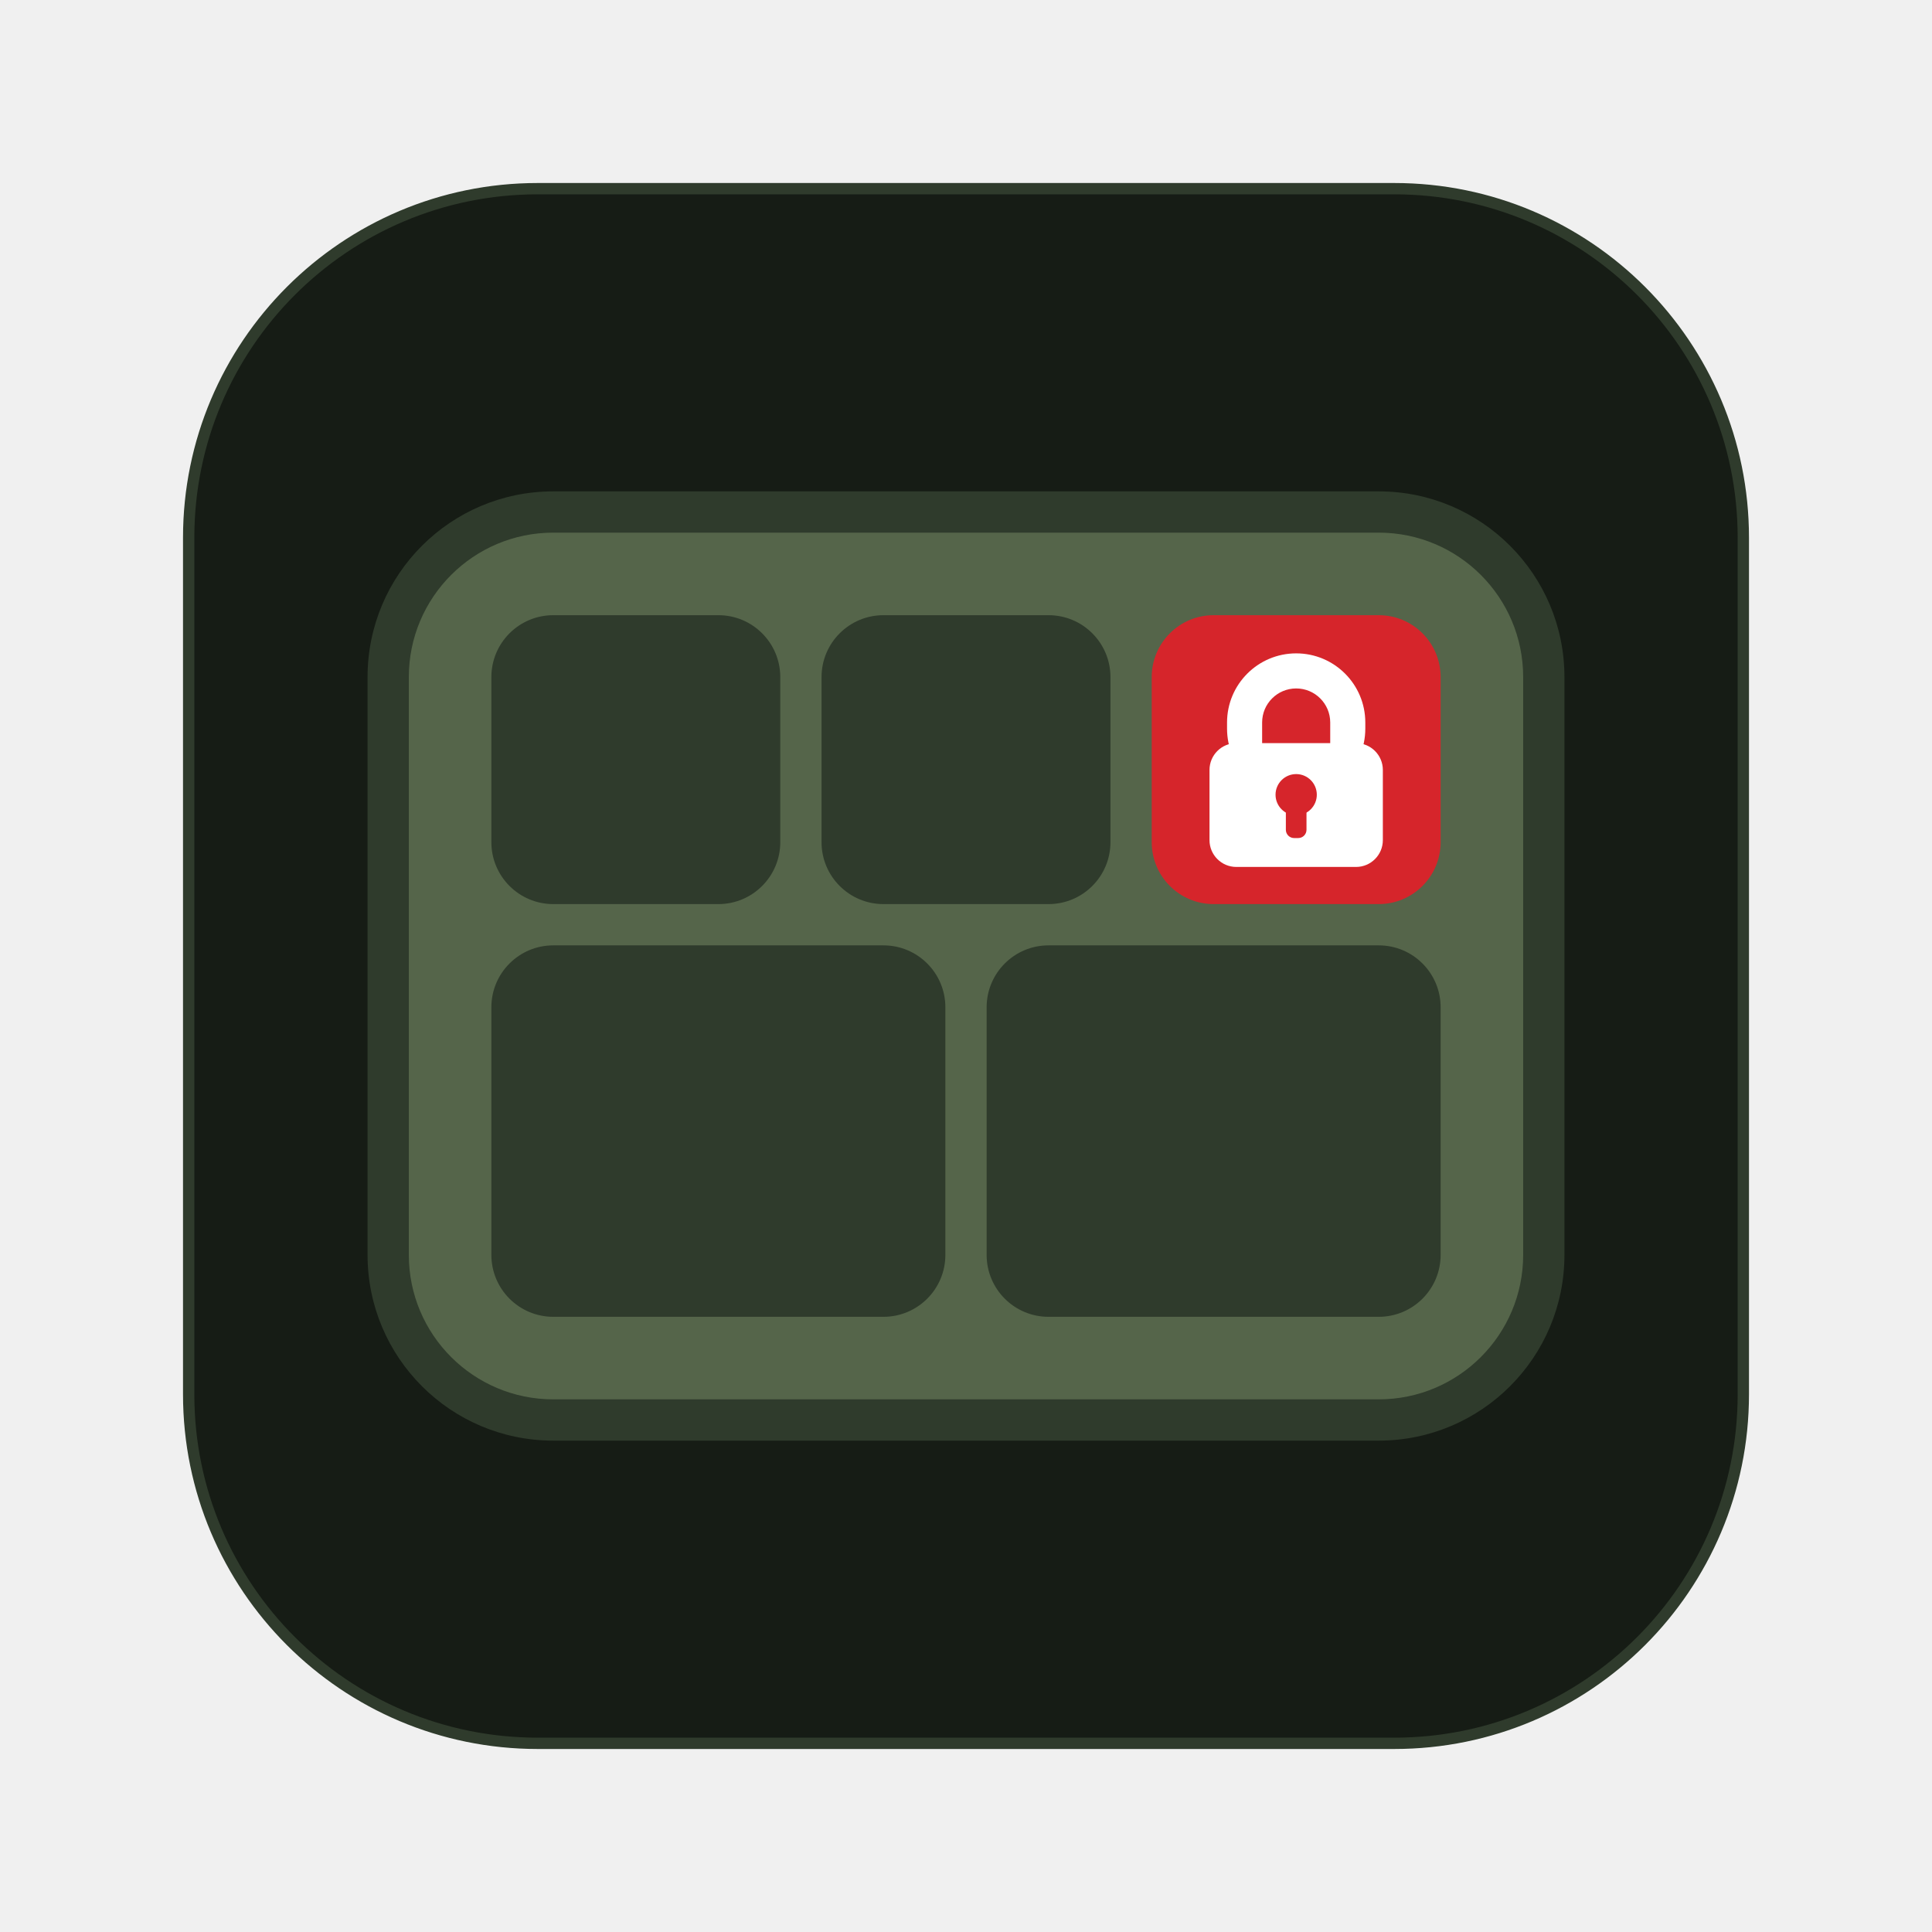
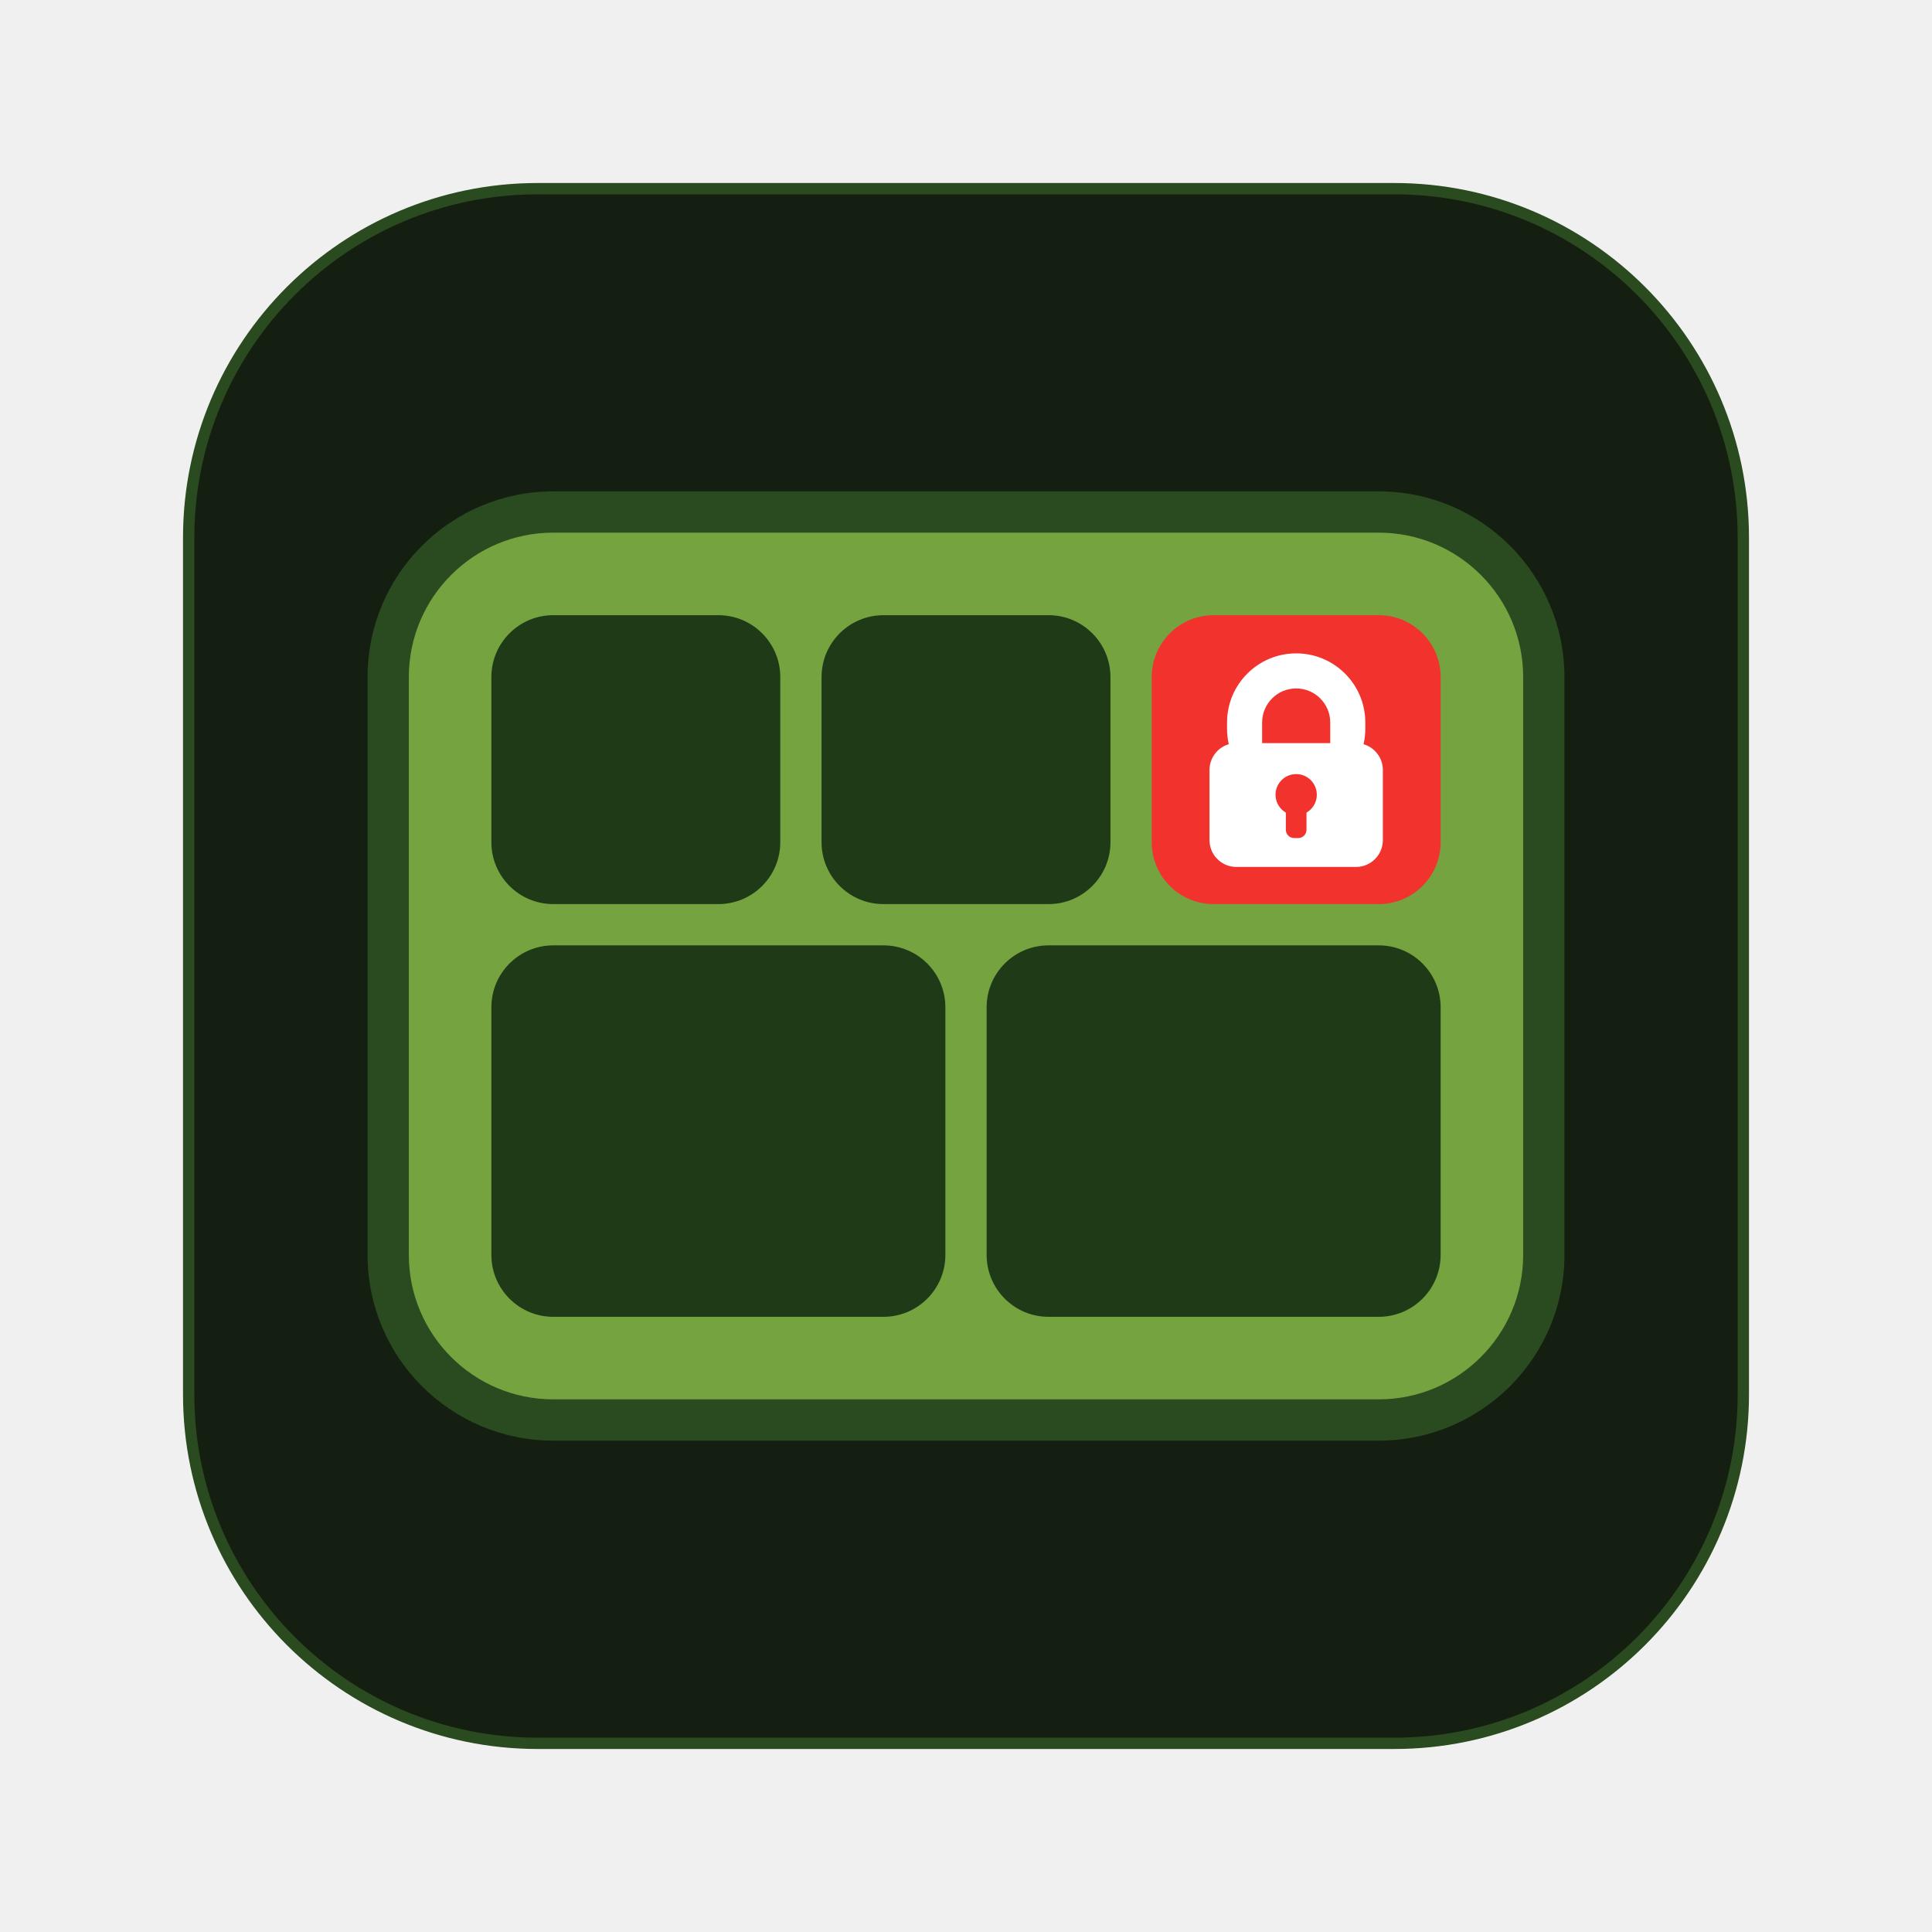
<svg xmlns="http://www.w3.org/2000/svg" viewBox="0 0 1024 1024" role="img" aria-label="Captain Zevo">
-   <rect x="100" y="100" width="824" height="824" rx="185" fill="#161c15" />
-   <rect x="100" y="100" width="824" height="824" rx="185" fill="none" stroke="#2f3b2c" stroke-width="6" />
+   <rect x="100" y="100" width="824" height="824" rx="185" fill="#141f11" />
+   <rect x="100" y="100" width="824" height="824" rx="185" fill="none" stroke="#2a4a1f" stroke-width="6" />
  <g transform="translate(162.00 162.00) scale(10.9375)">
-     <rect x="3" y="9" width="58" height="46" rx="9" fill="#2f3b2c" />
-     <rect x="5" y="11" width="54" height="42" rx="7" fill="#55654a" />
-     <g fill="#2f3b2c">
+     <rect x="3" y="9" width="58" height="46" rx="9" fill="#2a4a1f" />
+     <rect x="5" y="11" width="54" height="42" rx="7" fill="#74a340" />
+     <g fill="#1f3a17">
      <rect x="9" y="15" width="14" height="14" rx="3" />
      <rect x="25" y="15" width="14" height="14" rx="3" />
      <rect x="9" y="31" width="22" height="18" rx="3" />
      <rect x="33" y="31" width="22" height="18" rx="3" />
    </g>
-     <rect x="41" y="15" width="14" height="14" rx="3" fill="#d6252b" />
+     <rect x="41" y="15" width="14" height="14" rx="3" fill="#f2322c" />
    <rect x="44.65" y="16.85" width="6.7" height="7" rx="3.35" fill="#ffffff" />
-     <rect x="46.35" y="18.55" width="3.3" height="6" rx="1.65" fill="#d6252b" />
+     <rect x="46.35" y="18.55" width="3.3" height="6" rx="1.65" fill="#f2322c" />
    <rect x="43.8" y="21.2" width="8.4" height="6" rx="1.3" fill="#ffffff" />
-     <circle cx="48" cy="23.7" r="1" fill="#d6252b" />
-     <rect x="47.5" y="23.9" width="1" height="1.9" rx=".4" fill="#d6252b" />
+     <circle cx="48" cy="23.7" r="1" fill="#f2322c" />
+     <rect x="47.5" y="23.9" width="1" height="1.9" rx=".4" fill="#f2322c" />
  </g>
</svg>
